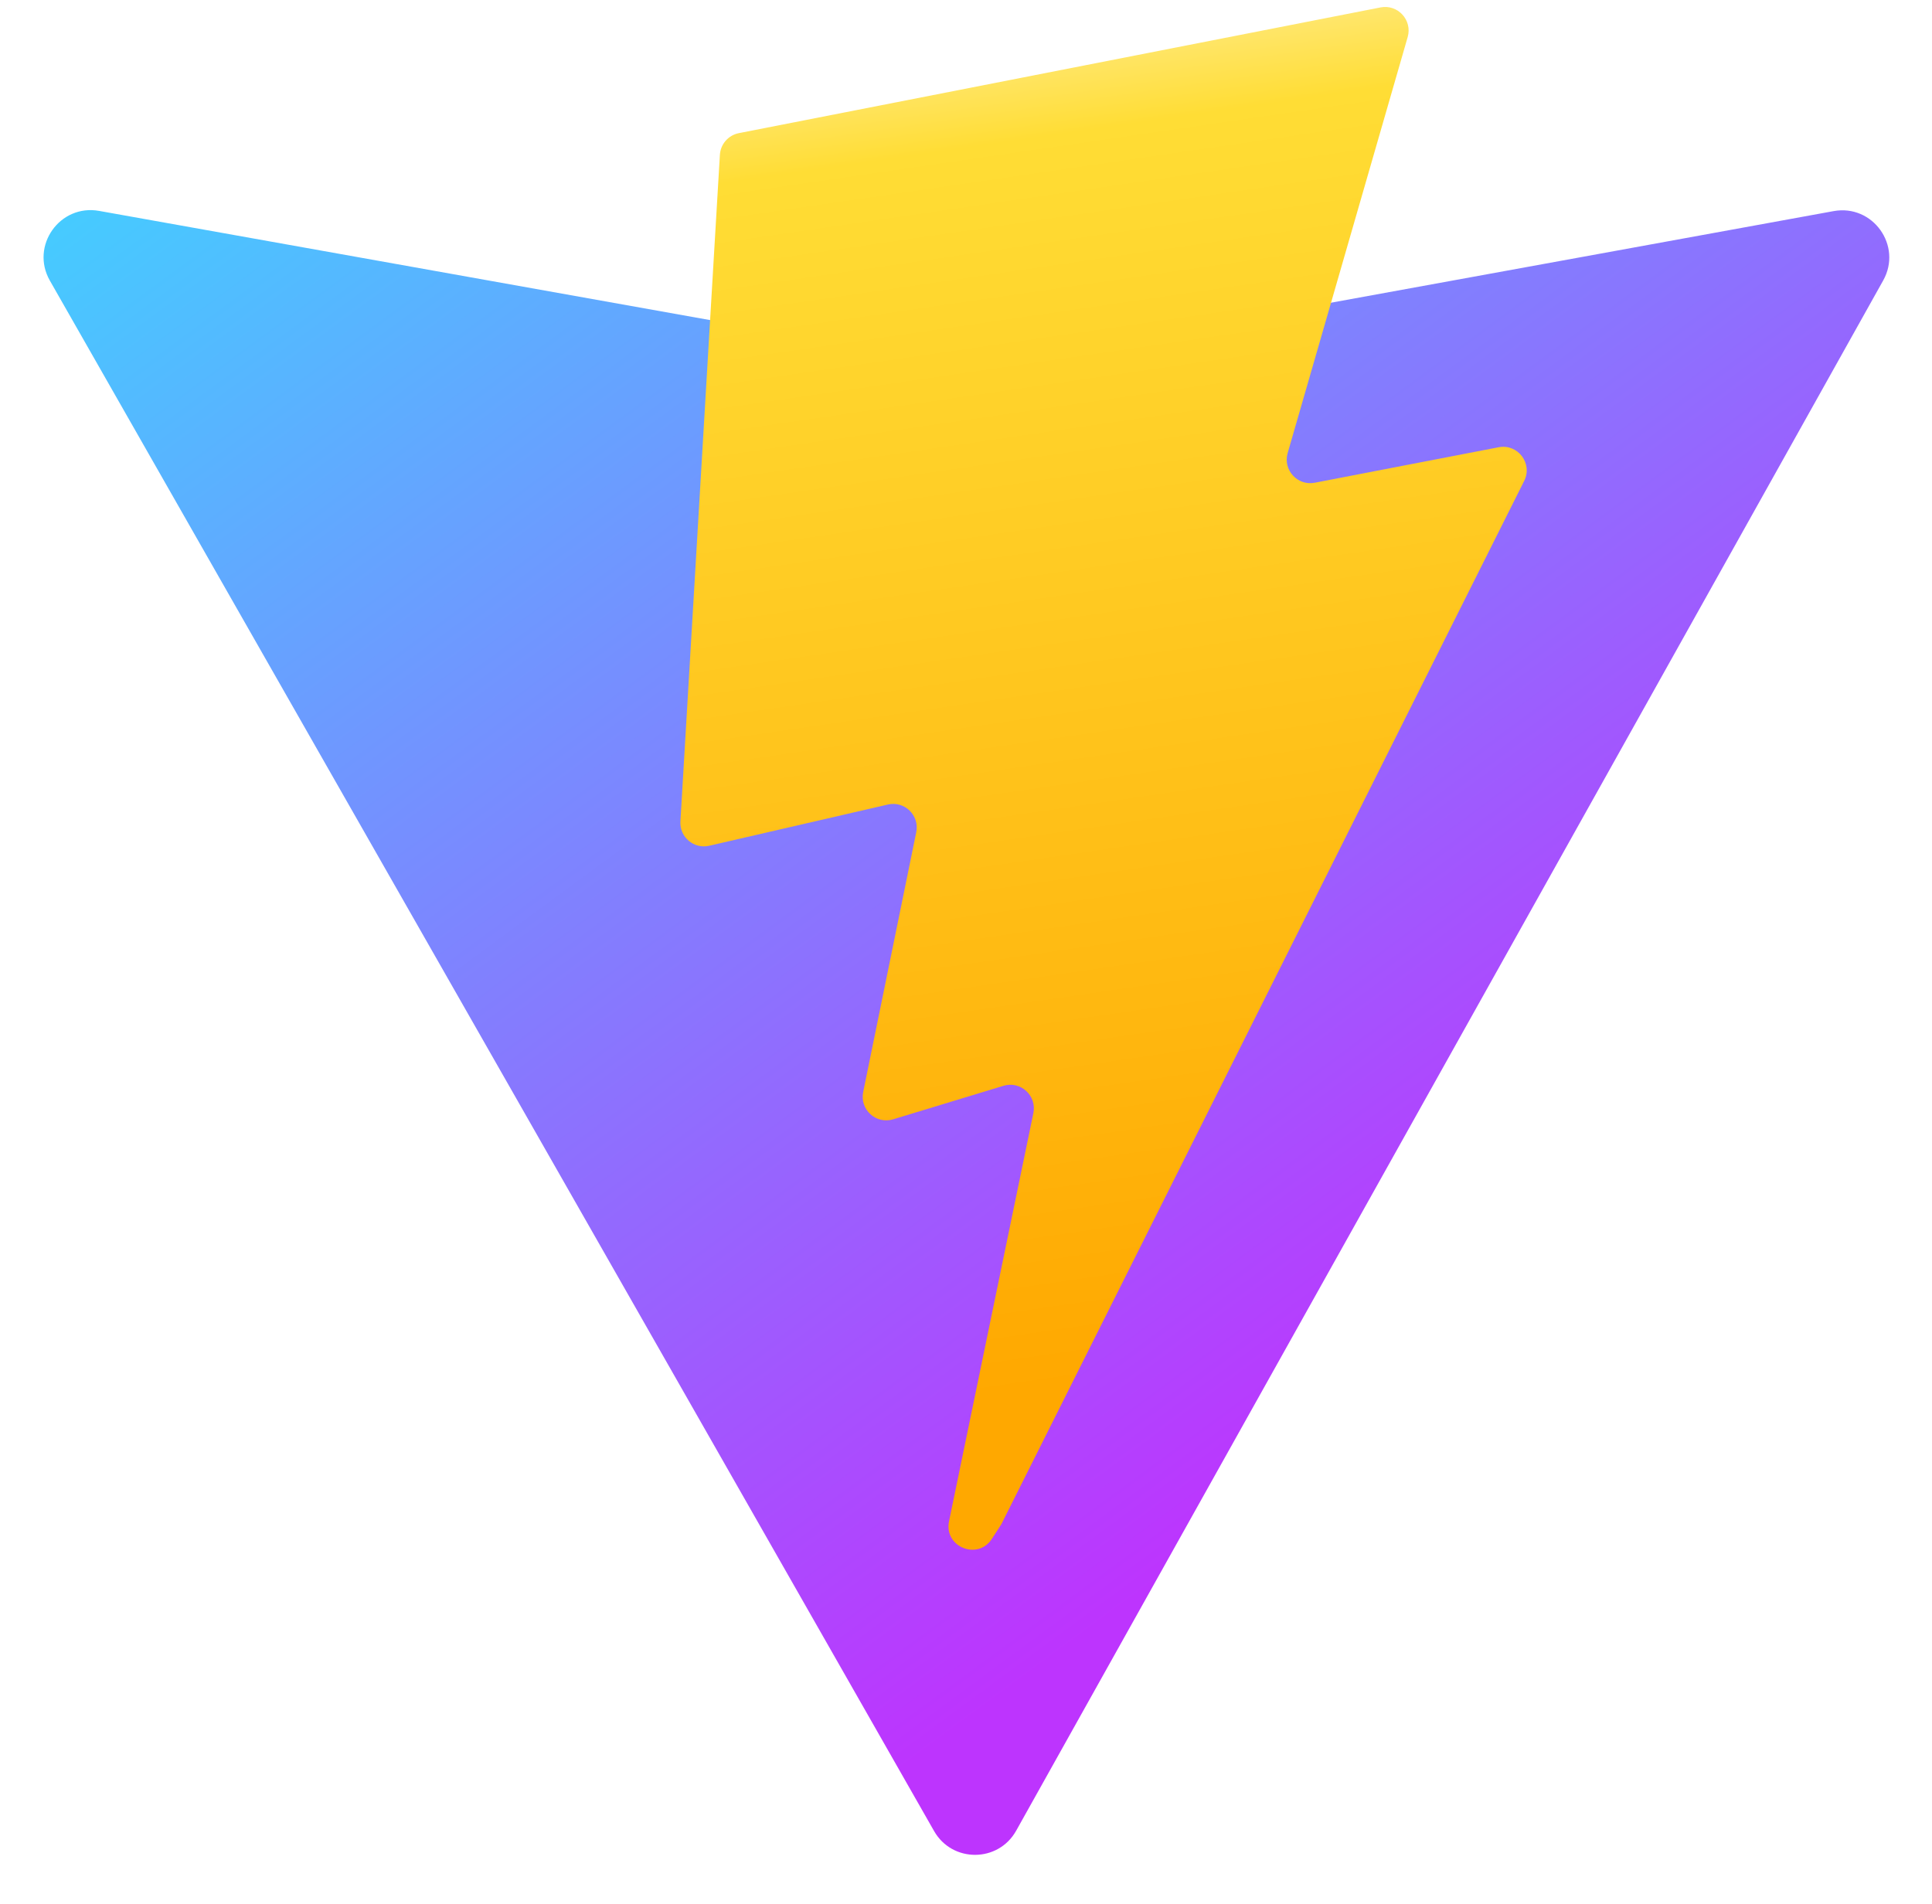
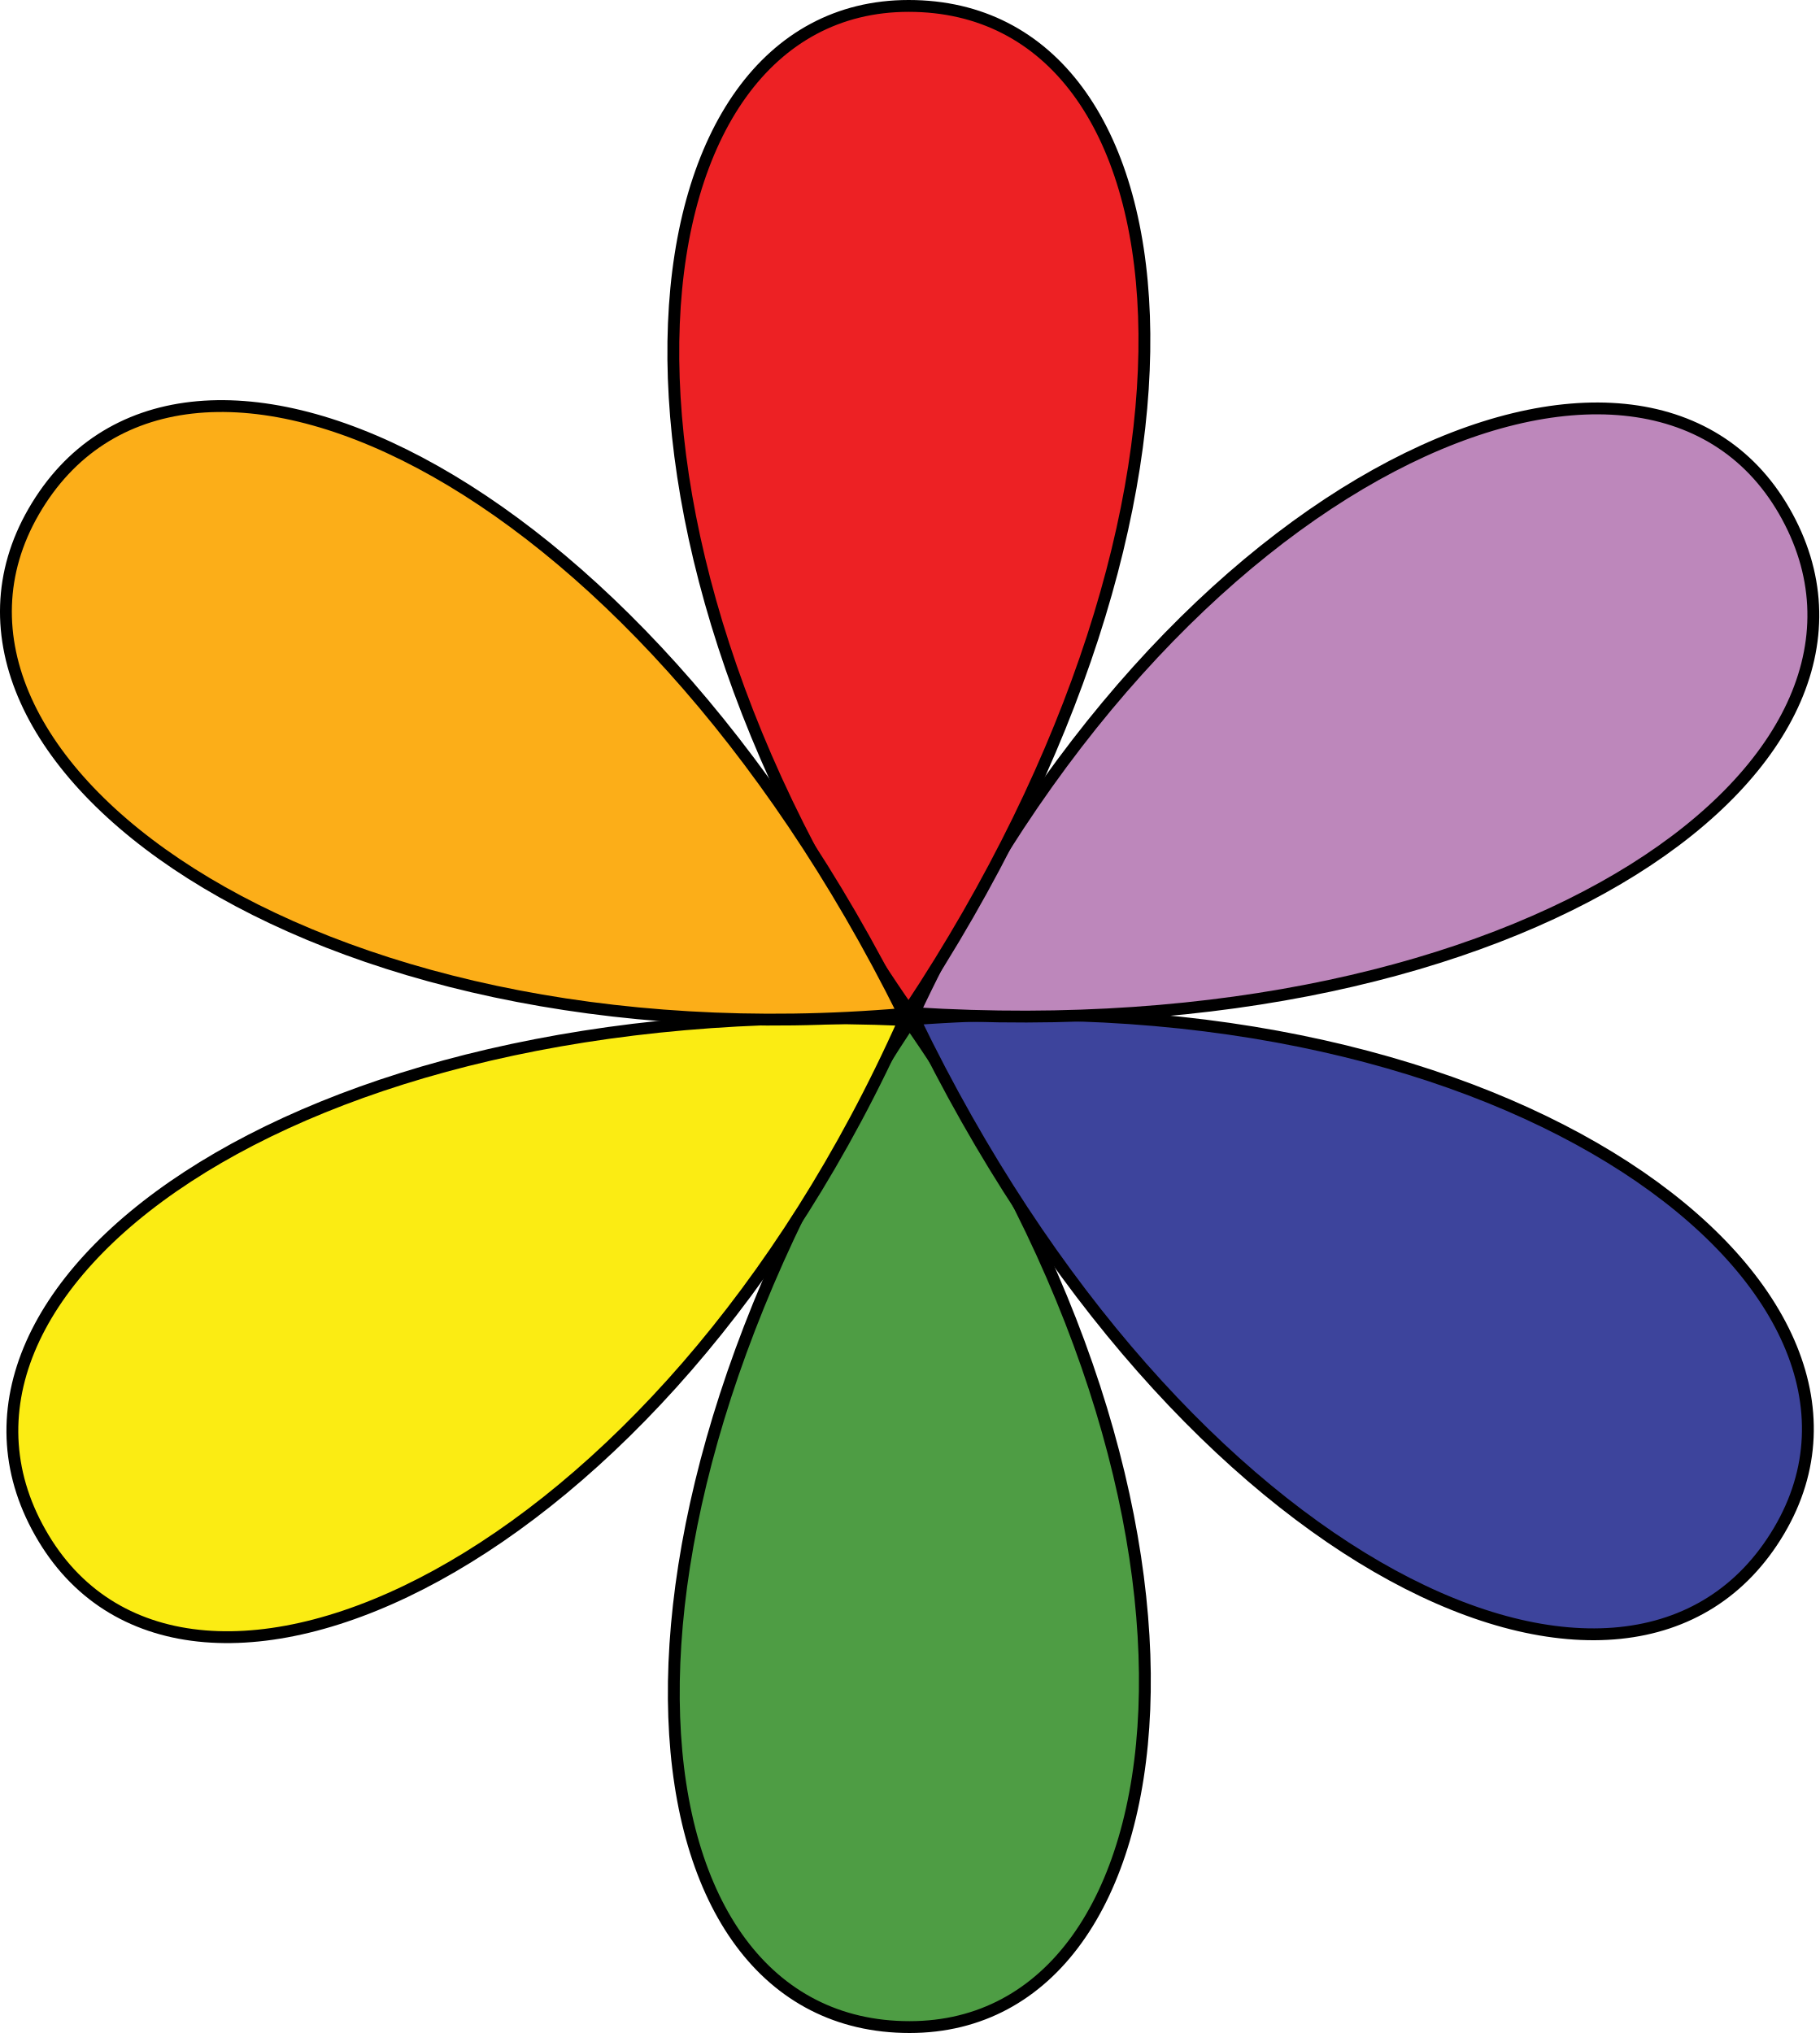
- <svg xmlns="http://www.w3.org/2000/svg" width="410" height="404" viewBox="0 0 410 404" fill="none">
-   <path d="M399.641 59.525L215.643 388.545C211.844 395.338 202.084 395.378 198.228 388.618L10.582 59.556C6.381 52.19 12.68 43.267 21.028 44.759L205.223 77.682C206.398 77.892 207.601 77.89 208.776 77.676L389.119 44.806C397.439 43.289 403.768 52.143 399.641 59.525Z" fill="url(#paint0_linear)" />
-   <path d="M292.965 1.574L156.801 28.255C154.563 28.694 152.906 30.59 152.771 32.866L144.395 174.33C144.198 177.662 147.258 180.248 150.51 179.498L188.42 170.749C191.967 169.931 195.172 173.055 194.443 176.622L183.18 231.775C182.422 235.487 185.907 238.661 189.532 237.56L212.947 230.446C216.577 229.344 220.065 232.527 219.297 236.242L201.398 322.875C200.278 328.294 207.486 331.249 210.492 326.603L212.5 323.5L323.454 102.072C325.312 98.365 322.108 94.137 318.036 94.923L279.014 102.454C275.347 103.161 272.227 99.746 273.262 96.158L298.731 7.867C299.767 4.273 296.636 0.855 292.965 1.574Z" fill="url(#paint1_linear)" />
-   <defs>
-     <linearGradient id="paint0_linear" x1="6" y1="33" x2="235" y2="344" gradientUnits="userSpaceOnUse">
-       <stop stop-color="#41D1FF" />
-       <stop offset="1" stop-color="#BD34FE" />
-     </linearGradient>
-     <linearGradient id="paint1_linear" x1="194.651" y1="8.818" x2="236.076" y2="292.989" gradientUnits="userSpaceOnUse">
-       <stop stop-color="#FFEA83" />
-       <stop offset="0.083" stop-color="#FFDD35" />
-       <stop offset="1" stop-color="#FFA800" />
-     </linearGradient>
-   </defs>
+ <svg xmlns="http://www.w3.org/2000/svg" version="1.0" width="153.642" height="171.697">
+   <path d="M76.815 86.348c-28.77 43.318-24.232 84.849 0 84.849 23.798 0 29.07-43.222 0-84.849z" fill="#4e9d44" fill-rule="evenodd" stroke="#000" stroke-linejoin="round" />
+   <path d="M76.368 86.14c-51.95-2.3-85.188 23.01-72.688 43.769 12.276 20.388 52.023 2.607 72.688-43.77z" fill="#fbec13" fill-rule="evenodd" stroke="#000" stroke-linejoin="round" />
+   <path d="M77.226 86.07c22.627 46.82 60.68 64.066 73.02 43.212 12.12-20.481-22.391-47.03-73.02-43.212z" fill="#3d449c" fill-rule="evenodd" stroke="#000" stroke-linejoin="round" />
+   <path d="M77.19 85.565c51.898 3.256 85.596-21.44 73.48-42.424-11.899-20.61-51.966-3.565-73.48 42.424z" fill="#bd87bb" fill-rule="evenodd" stroke="#000" stroke-linejoin="round" />
+   <path d="M76.737 85.348C105.506 42.031 100.97.5 76.737.5c-23.799 0-29.07 43.222 0 84.848z" fill="#ed2124" fill-rule="evenodd" stroke="#000" stroke-linejoin="round" />
+   <path d="M76.324 85.632c-23.13-46.573-61.366-63.41-73.481-42.424-11.9 20.61 22.896 46.786 73.48 42.424z" fill="#fcae18" fill-rule="evenodd" stroke="#000" stroke-linejoin="round" />
</svg>
